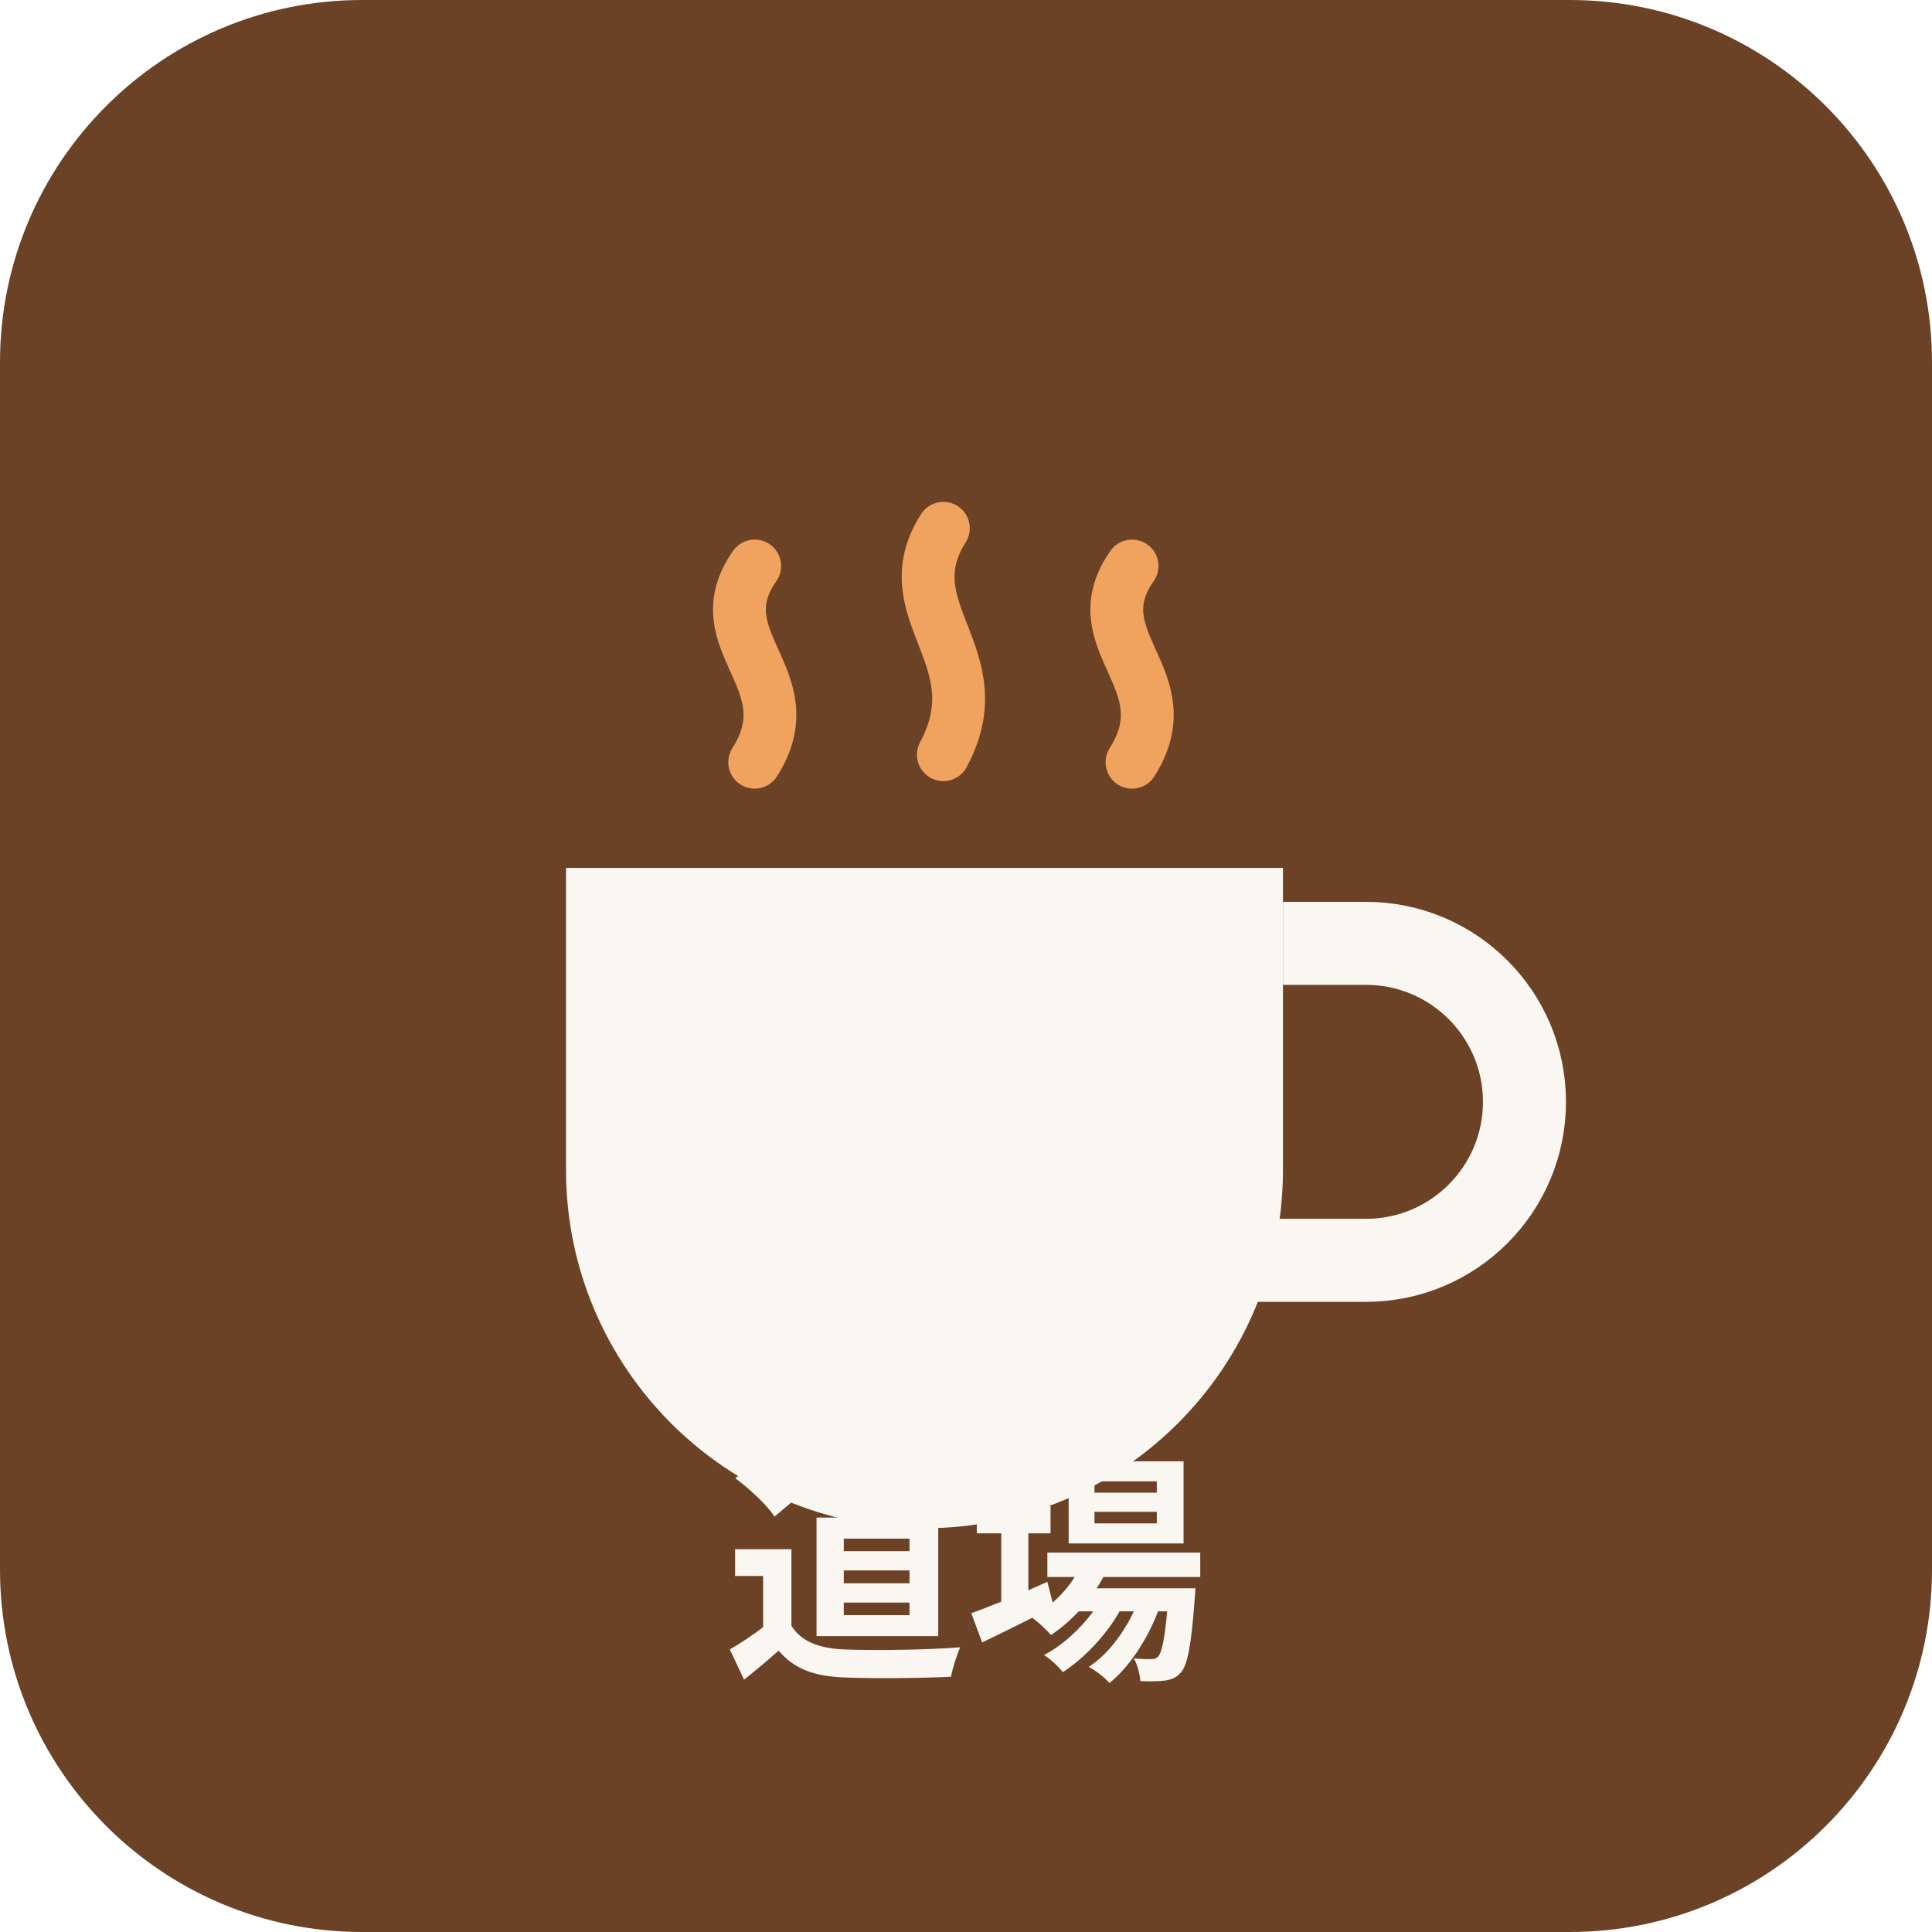
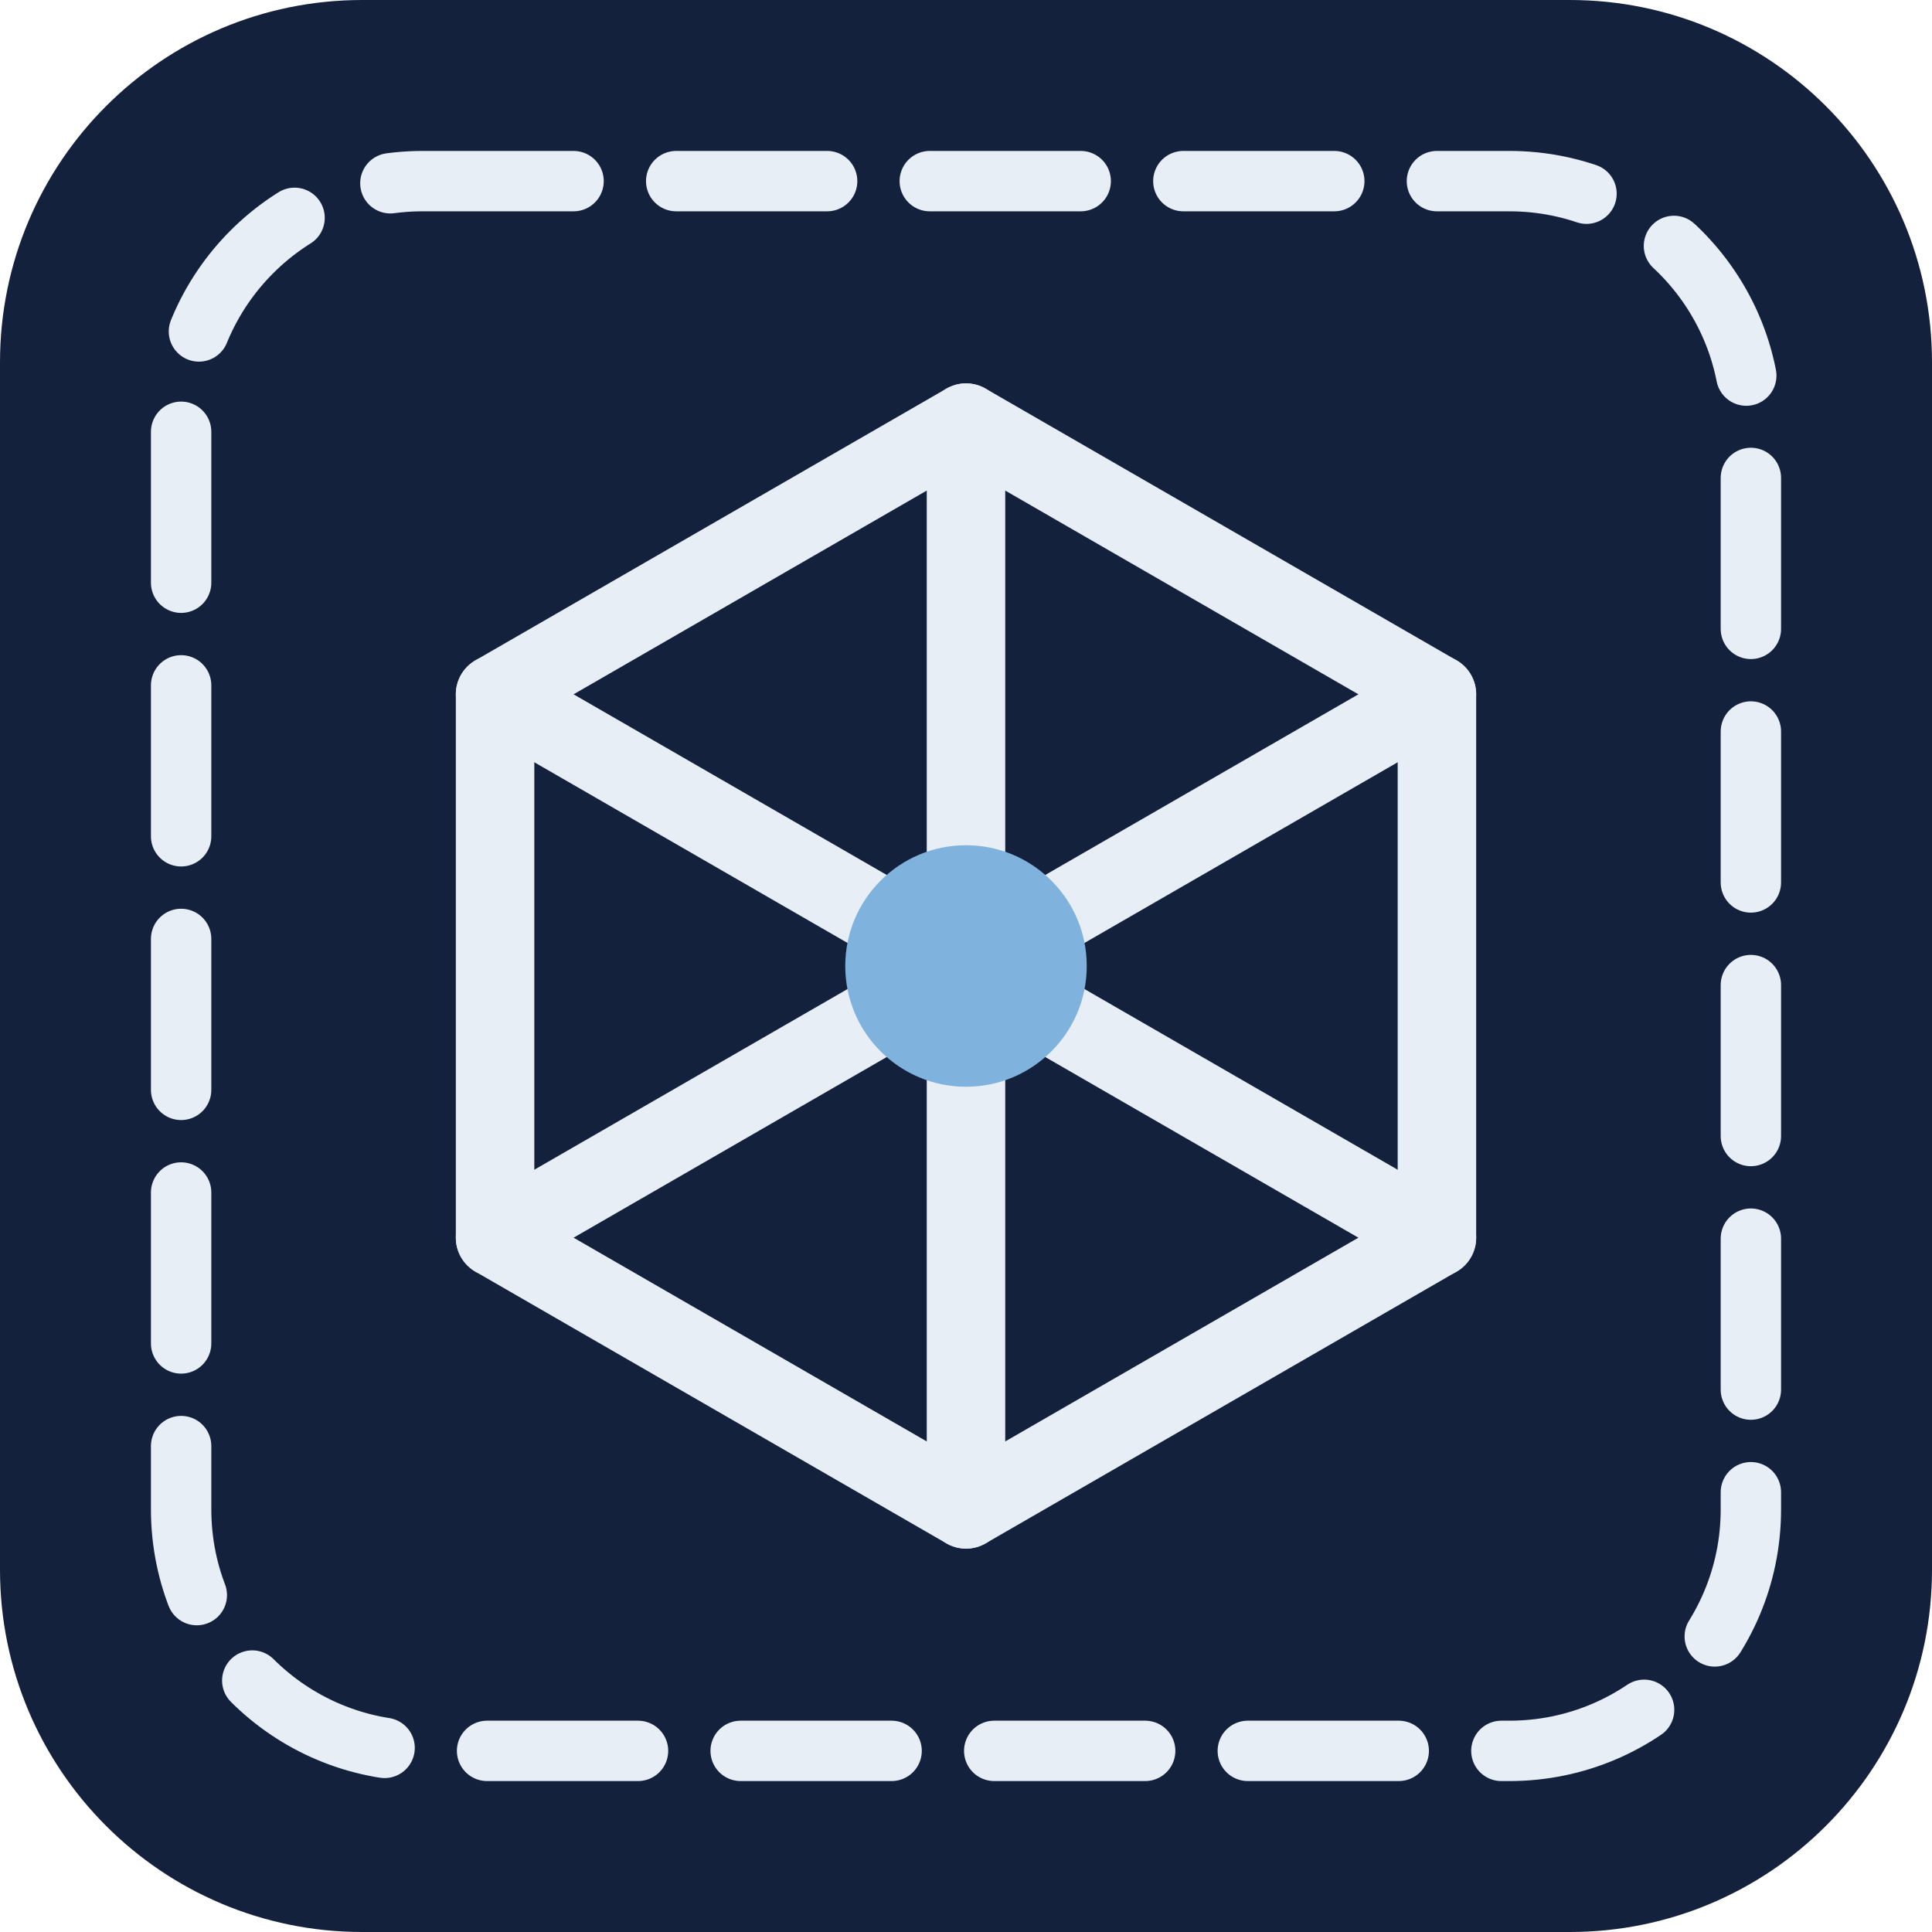
- <svg xmlns="http://www.w3.org/2000/svg" viewBox="0 0 512 512">
-   <rect width="512" height="512" rx="96" fill="#6b4226" />
-   <path d="M150 230h190v80a95 95 0 0 1-190 0z" fill="#faf7f2" />
-   <path d="M340 250h22a42 42 0 0 1 0 84h-30" fill="none" stroke="#faf7f2" stroke-width="22" />
-   <path d="M200 150c-14 20 14 30 0 52M250 140c-14 22 14 34 0 60M300 150c-14 20 14 30 0 52" fill="none" stroke="#f0a35e" stroke-width="14" stroke-linecap="round" />
-   <text x="256" y="440" font-family="sans-serif" font-size="64" font-weight="700" fill="#faf7f2" text-anchor="middle">道場</text>
+ <svg xmlns="http://www.w3.org/2000/svg" viewBox="0 0 64 64">
+   <rect width="64" height="64" rx="12" fill="#14213d" />
+   <rect x="6" y="6" width="52" height="52" rx="8" fill="none" stroke="#e8eef5" stroke-width="2" stroke-dasharray="5 3.4" stroke-linecap="round" />
+   <g fill="none" stroke="#e8eef5" stroke-width="2.6" stroke-linecap="round" stroke-linejoin="round">
+     <path d="M32 14v36M16.4 23L47.6 41M16.4 41L47.6 23" />
+     <path d="M32 14 16.4 23v18L32 50l15.6-9V23z" />
+   </g>
+   <circle cx="32" cy="32" r="4" fill="#7fb2dc" />
</svg>
